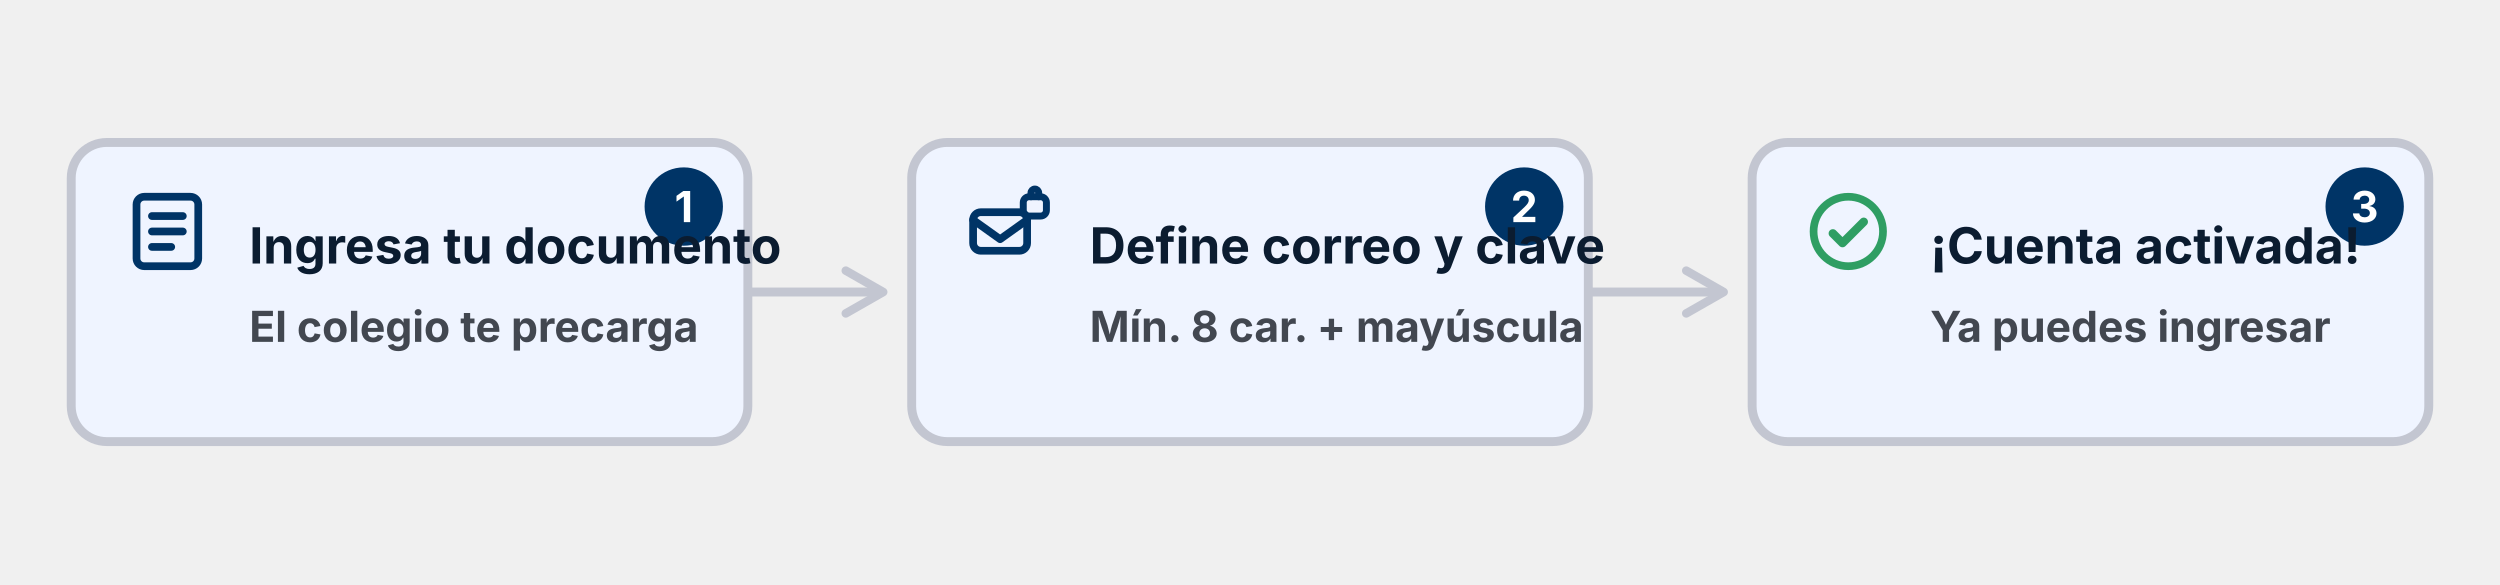
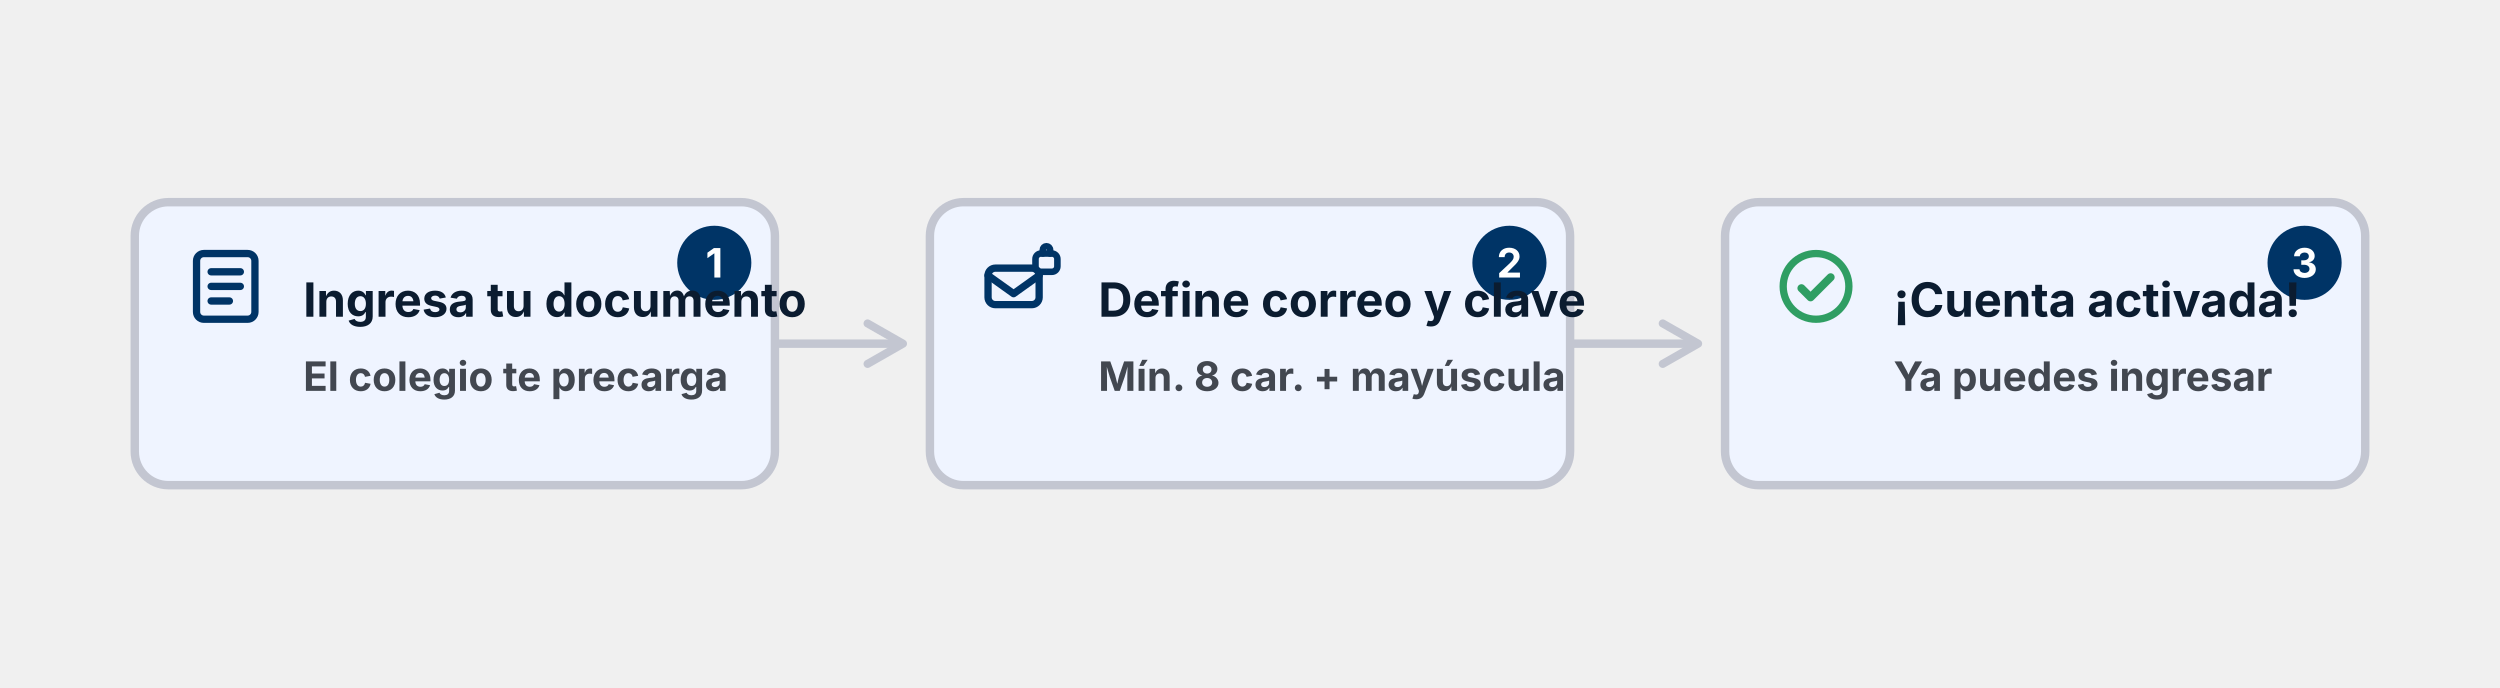
- <svg xmlns="http://www.w3.org/2000/svg" viewBox="0 0 702 164" role="img" aria-label="Diagrama de 3 pasos para crear tu cuenta: Paso 1, Ingresa tu número de documento y el colegio precarga tus datos; Paso 2, Define tu correo de contacto y contraseña con mínimo 8 caracteres; Paso 3, Cuenta activada, ya puedes ingresar al sistema.">
+ <svg xmlns="http://www.w3.org/2000/svg" viewBox="-20 -20 742 204" role="img" overflow="visible" aria-label="Diagrama de 3 pasos para crear tu cuenta: Paso 1, Ingresa tu número de documento y el colegio precarga tus datos; Paso 2, Define tu correo de contacto y contraseña con mínimo 8 caracteres; Paso 3, Cuenta activada, ya puedes ingresar al sistema.">
  <defs>
    <marker id="arrowhead" viewBox="0 0 10 10" refX="8" refY="5" markerWidth="6" markerHeight="6" orient="auto-start-reverse">
      <path d="M1 1L8 5L1 9" fill="none" stroke="#c3c6d1" stroke-width="1.6" stroke-linecap="round" stroke-linejoin="round" />
    </marker>
  </defs>
  <path d="M210 82.0 L248 82.0" stroke="#c3c6d1" stroke-width="2.5" marker-end="url(#arrowhead)" />
  <path d="M446 82.0 L484 82.0" stroke="#c3c6d1" stroke-width="2.5" marker-end="url(#arrowhead)" />
  <g>
    <rect x="20" y="40" width="190" height="84" rx="10" fill="#eff4ff" stroke="#c3c6d1" stroke-width="2.5" />
    <circle cx="192" cy="58" r="11" fill="#003466" />
    <text x="192" y="58" text-anchor="middle" dominant-baseline="central" font-family="Inter, -apple-system, Segoe UI, sans-serif" font-size="12" font-weight="700" fill="#ffffff">1</text>
    <g transform="translate(34,52) scale(1.083333)">
      <rect x="4" y="3" width="16" height="18" rx="2" fill="none" stroke="#003466" stroke-width="2" />
      <path d="M8 8h8M8 12h8M8 16h5" stroke="#003466" stroke-width="2" stroke-linecap="round" />
    </g>
    <text x="70" y="74" font-family="Inter, -apple-system, Segoe UI, sans-serif" font-size="14" font-weight="bold" fill="#0b1c30">Ingresa tu documento</text>
    <text x="70" y="96" font-family="Inter, -apple-system, Segoe UI, sans-serif" font-size="12" font-weight="bold" fill="#424750">El colegio te precarga</text>
  </g>
  <g>
    <rect x="256" y="40" width="190" height="84" rx="10" fill="#eff4ff" stroke="#c3c6d1" stroke-width="2.5" />
    <circle cx="428" cy="58" r="11" fill="#003466" />
    <text x="428" y="58" text-anchor="middle" dominant-baseline="central" font-family="Inter, -apple-system, Segoe UI, sans-serif" font-size="12" font-weight="700" fill="#ffffff">2</text>
    <g transform="translate(270,52) scale(1.083333)">
      <rect x="3" y="7" width="14" height="10" rx="2" fill="none" stroke="#003466" stroke-width="2" />
      <path d="M3 9l7 5 7-5" fill="none" stroke="#003466" stroke-width="2" stroke-linecap="round" stroke-linejoin="round" />
      <rect x="16" y="3" width="6" height="5" rx="1.5" fill="none" stroke="#003466" stroke-width="1.8" />
      <path d="M18 3V2a1 1 0 0 1 2 0v1" fill="none" stroke="#003466" stroke-width="1.8" stroke-linecap="round" />
    </g>
    <text x="306" y="74" font-family="Inter, -apple-system, Segoe UI, sans-serif" font-size="14" font-weight="bold" fill="#0b1c30">Define correo y clave</text>
    <text x="306" y="96" font-family="Inter, -apple-system, Segoe UI, sans-serif" font-size="12" font-weight="bold" fill="#424750">Mín. 8 car. + mayúscula</text>
  </g>
  <g>
    <rect x="492" y="40" width="190" height="84" rx="10" fill="#eff4ff" stroke="#c3c6d1" stroke-width="2.5" />
    <circle cx="664" cy="58" r="11" fill="#003466" />
    <text x="664" y="58" text-anchor="middle" dominant-baseline="central" font-family="Inter, -apple-system, Segoe UI, sans-serif" font-size="12" font-weight="700" fill="#ffffff">3</text>
    <g transform="translate(506,52) scale(1.083333)">
      <circle cx="12" cy="12" r="9" fill="none" stroke="#2f9e63" stroke-width="2" />
      <path d="M8 12.5l2.5 2.5L16 9.5" fill="none" stroke="#2f9e63" stroke-width="2.2" stroke-linecap="round" stroke-linejoin="round" />
    </g>
    <text x="542" y="74" font-family="Inter, -apple-system, Segoe UI, sans-serif" font-size="14" font-weight="bold" fill="#0b1c30">¡Cuenta activada!</text>
    <text x="542" y="96" font-family="Inter, -apple-system, Segoe UI, sans-serif" font-size="12" font-weight="bold" fill="#424750">Ya puedes ingresar</text>
  </g>
</svg>
